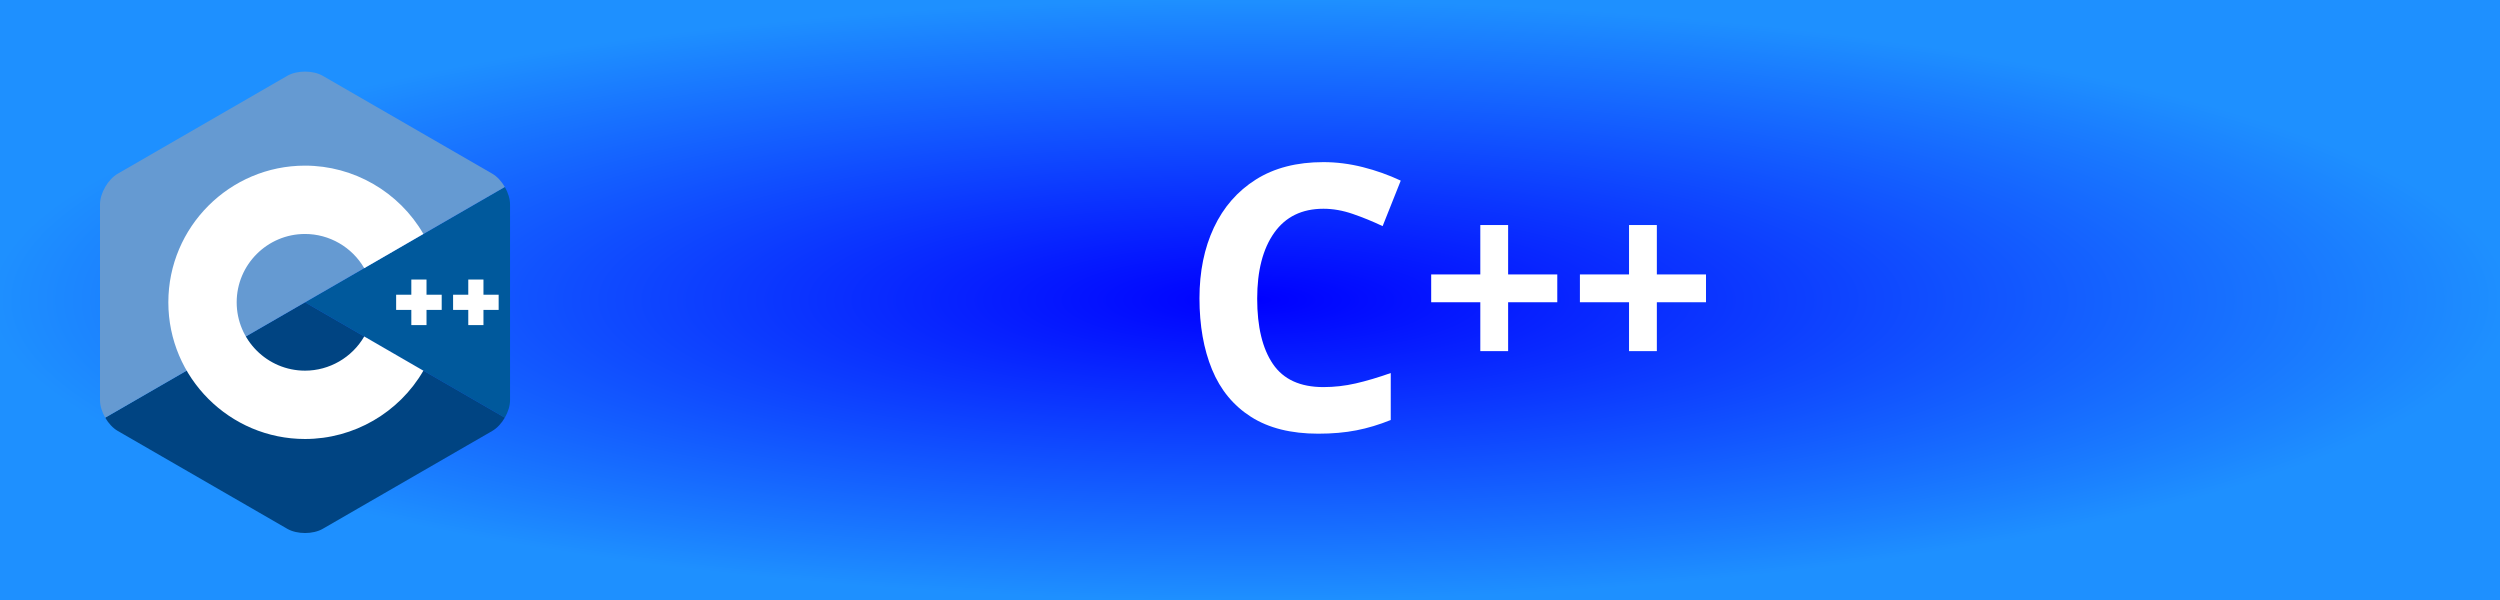
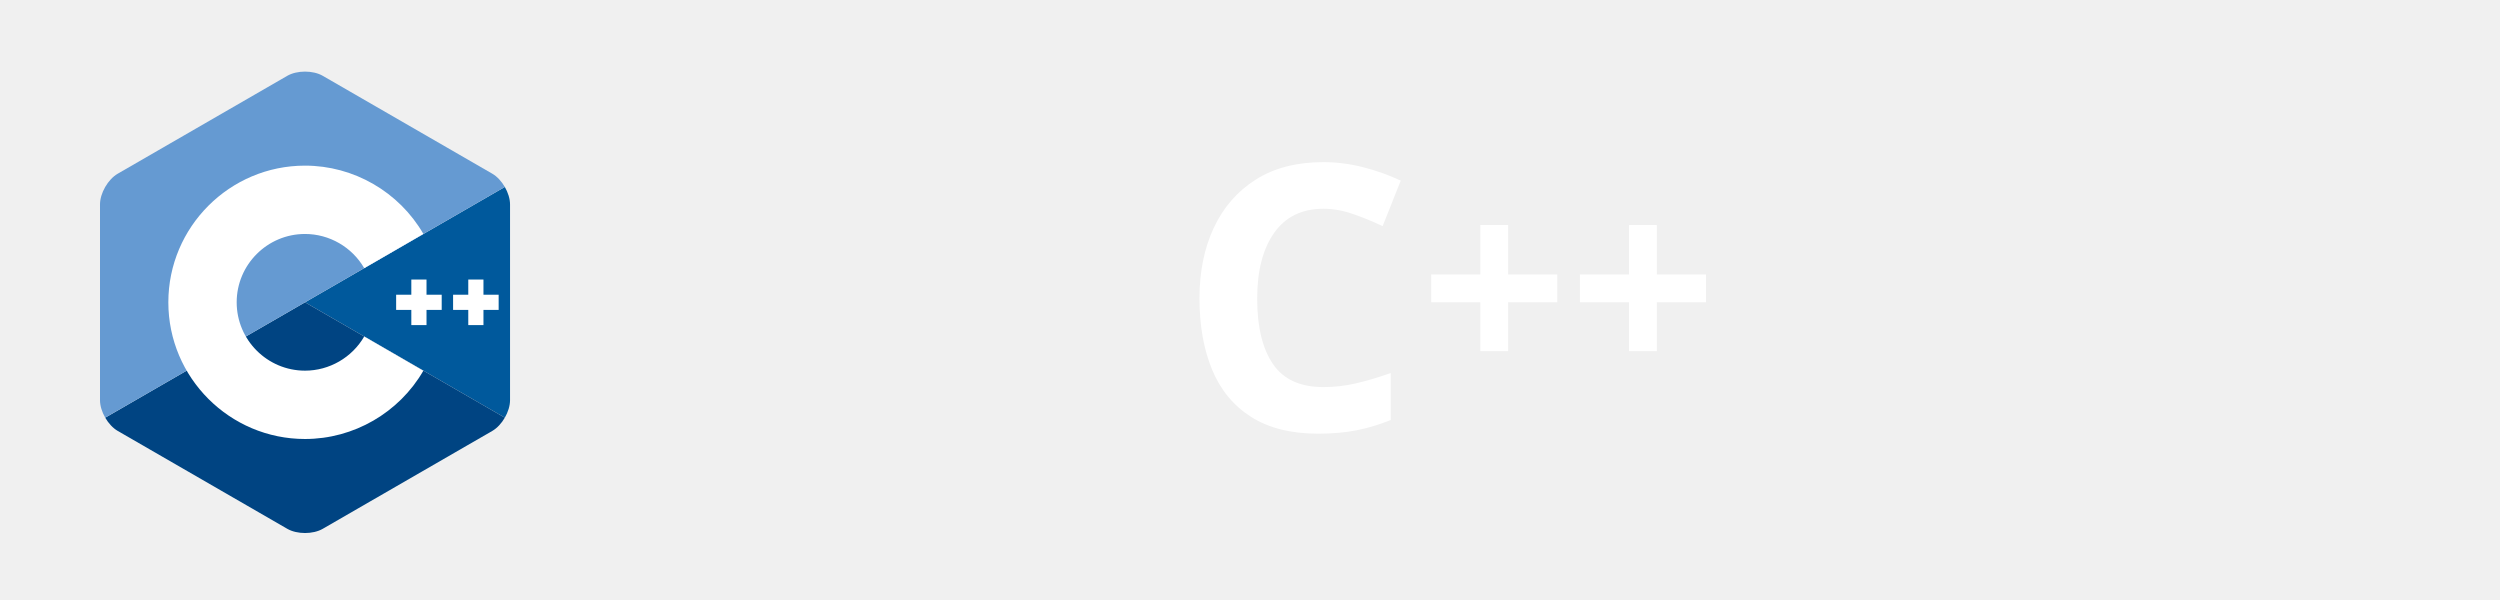
<svg xmlns="http://www.w3.org/2000/svg" width="125" height="30" role="img" aria-label="JAVA">
  <defs>
-     <radialGradient id="boxFill" cx="50%" cy="50%" r="50%" fx="50%" fy="50%">
+     <radialGradient id="boxFill3" cx="50%" cy="50%" r="50%" fx="50%" fy="50%">
      <stop offset="0%" stop-color="#0000FF">
-         <animate attributeName="stop-color" values="#0000FF;#1E90FF;#00BFFF;#87CEFA;#4682B4;#0000FF" begin="4s" dur="6s" repeatCount="indefinite" />
+         <animate attributeName="stop-color" values="#00BFFF;#87CEFA;#4682B4;#0000FF;#1E90FF;#00BFFF" dur="6s" repeatCount="indefinite" begin="4s" />
      </stop>
      <stop offset="100%" stop-color="#1E90FF">
-         <animate attributeName="stop-color" values="#1E90FF;#00BFFF;#87CEFA;#4682B4;#5F9EA0;#1E90FF" begin="4s" dur="6s" repeatCount="indefinite" />
+         <animate attributeName="stop-color" values="#87CEFA;#4682B4;#5F9EA0;#1E90FF;#00BFFF;#87CEFA" dur="6s" repeatCount="indefinite" begin="4s" />
      </stop>
    </radialGradient>
  </defs>
  <rect x="0" y="0" width="125" height="30" fill="url(#boxFill)" />
  <g transform="translate(5, 3.58) scale(0.067)">
    <path fill="#00599C" d="M302.107,258.262c2.401-4.159,3.893-8.845,3.893-13.053V99.14c0-4.208-1.49-8.893-3.892-13.052L153,172.175  L302.107,258.262z" />
    <path fill="#004482" d="M166.25,341.193l126.5-73.034c3.644-2.104,6.956-5.737,9.357-9.897L153,172.175L3.893,258.263  c2.401,4.159,5.714,7.793,9.357,9.896l126.5,73.034C147.037,345.401,158.963,345.401,166.25,341.193z" />
    <path fill="#659AD2" d="M302.108,86.087c-2.402-4.16-5.715-7.793-9.358-9.897L166.25,3.156c-7.287-4.208-19.213-4.208-26.5,0  L13.25,76.19C5.962,80.397,0,90.725,0,99.14v146.069c0,4.208,1.491,8.894,3.893,13.053L153,172.175L302.108,86.087z" />
    <path fill="#FFFFFF" d="M153,274.175c-56.243,0-102-45.757-102-102s45.757-102,102-102c36.292,0,70.139,19.53,88.331,50.968   l-44.143,25.544c-9.105-15.736-26.038-25.512-44.188-25.512c-28.122,0-51,22.878-51,51c0,28.121,22.878,51,51,51   c18.152,0,35.085-9.776,44.191-25.515l44.143,25.543C223.142,254.644,189.294,274.175,153,274.175z" />
    <polygon fill="#FFFFFF" points="255,166.508 243.666,166.508 243.666,155.175 232.334,155.175 232.334,166.508 221,166.508    221,177.841 232.334,177.841 232.334,189.175 243.666,189.175 243.666,177.841 255,177.841  " />
    <polygon fill="#FFFFFF" points="297.5,166.508 286.166,166.508 286.166,155.175 274.834,155.175 274.834,166.508 263.5,166.508    263.5,177.841 274.834,177.841 274.834,189.175 286.166,189.175 286.166,177.841 297.5,177.841  " />
  </g>
  <text transform="scale(0.1)" x="589" y="215" fill="#fff" font-size="185" font-weight="600" font-family="Tahoma, Geneva, sans-serif">
        C
    </text>
  <text transform="scale(0.1)" x="710" y="190" fill="#fff" font-size="130" font-weight="600" font-family="Tahoma, Geneva, sans-serif">
        ++
    </text>
</svg>
